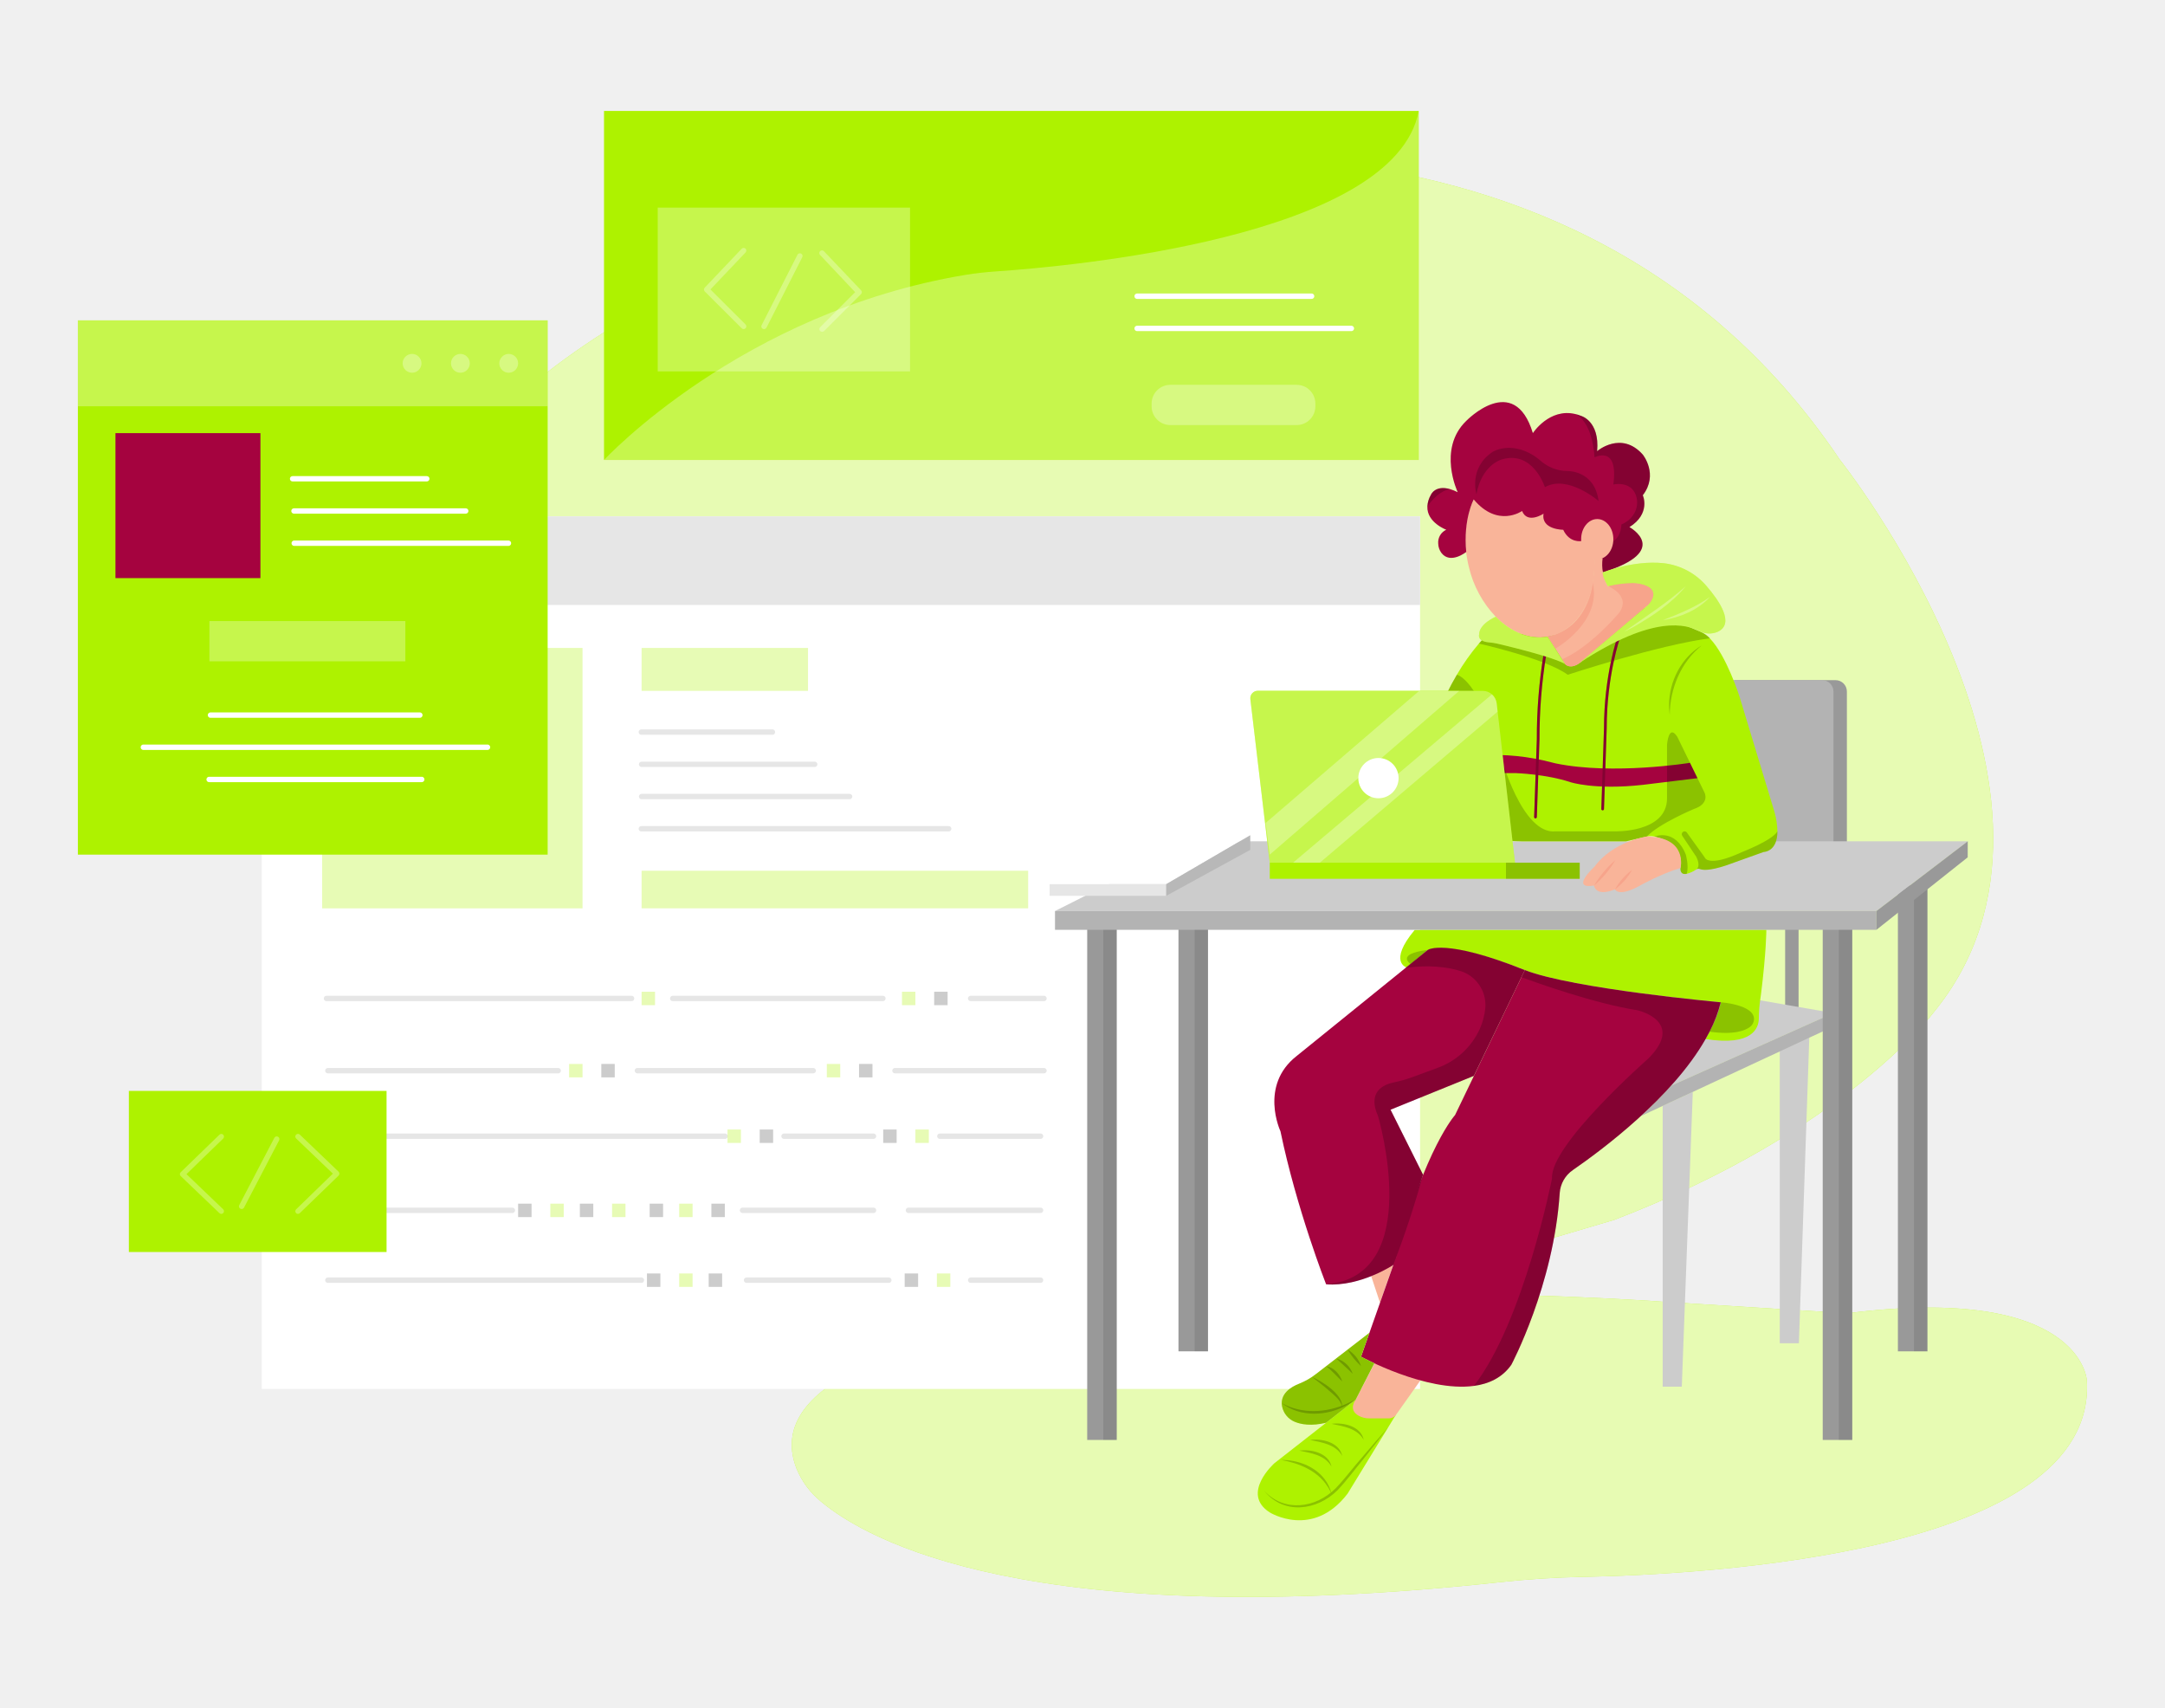
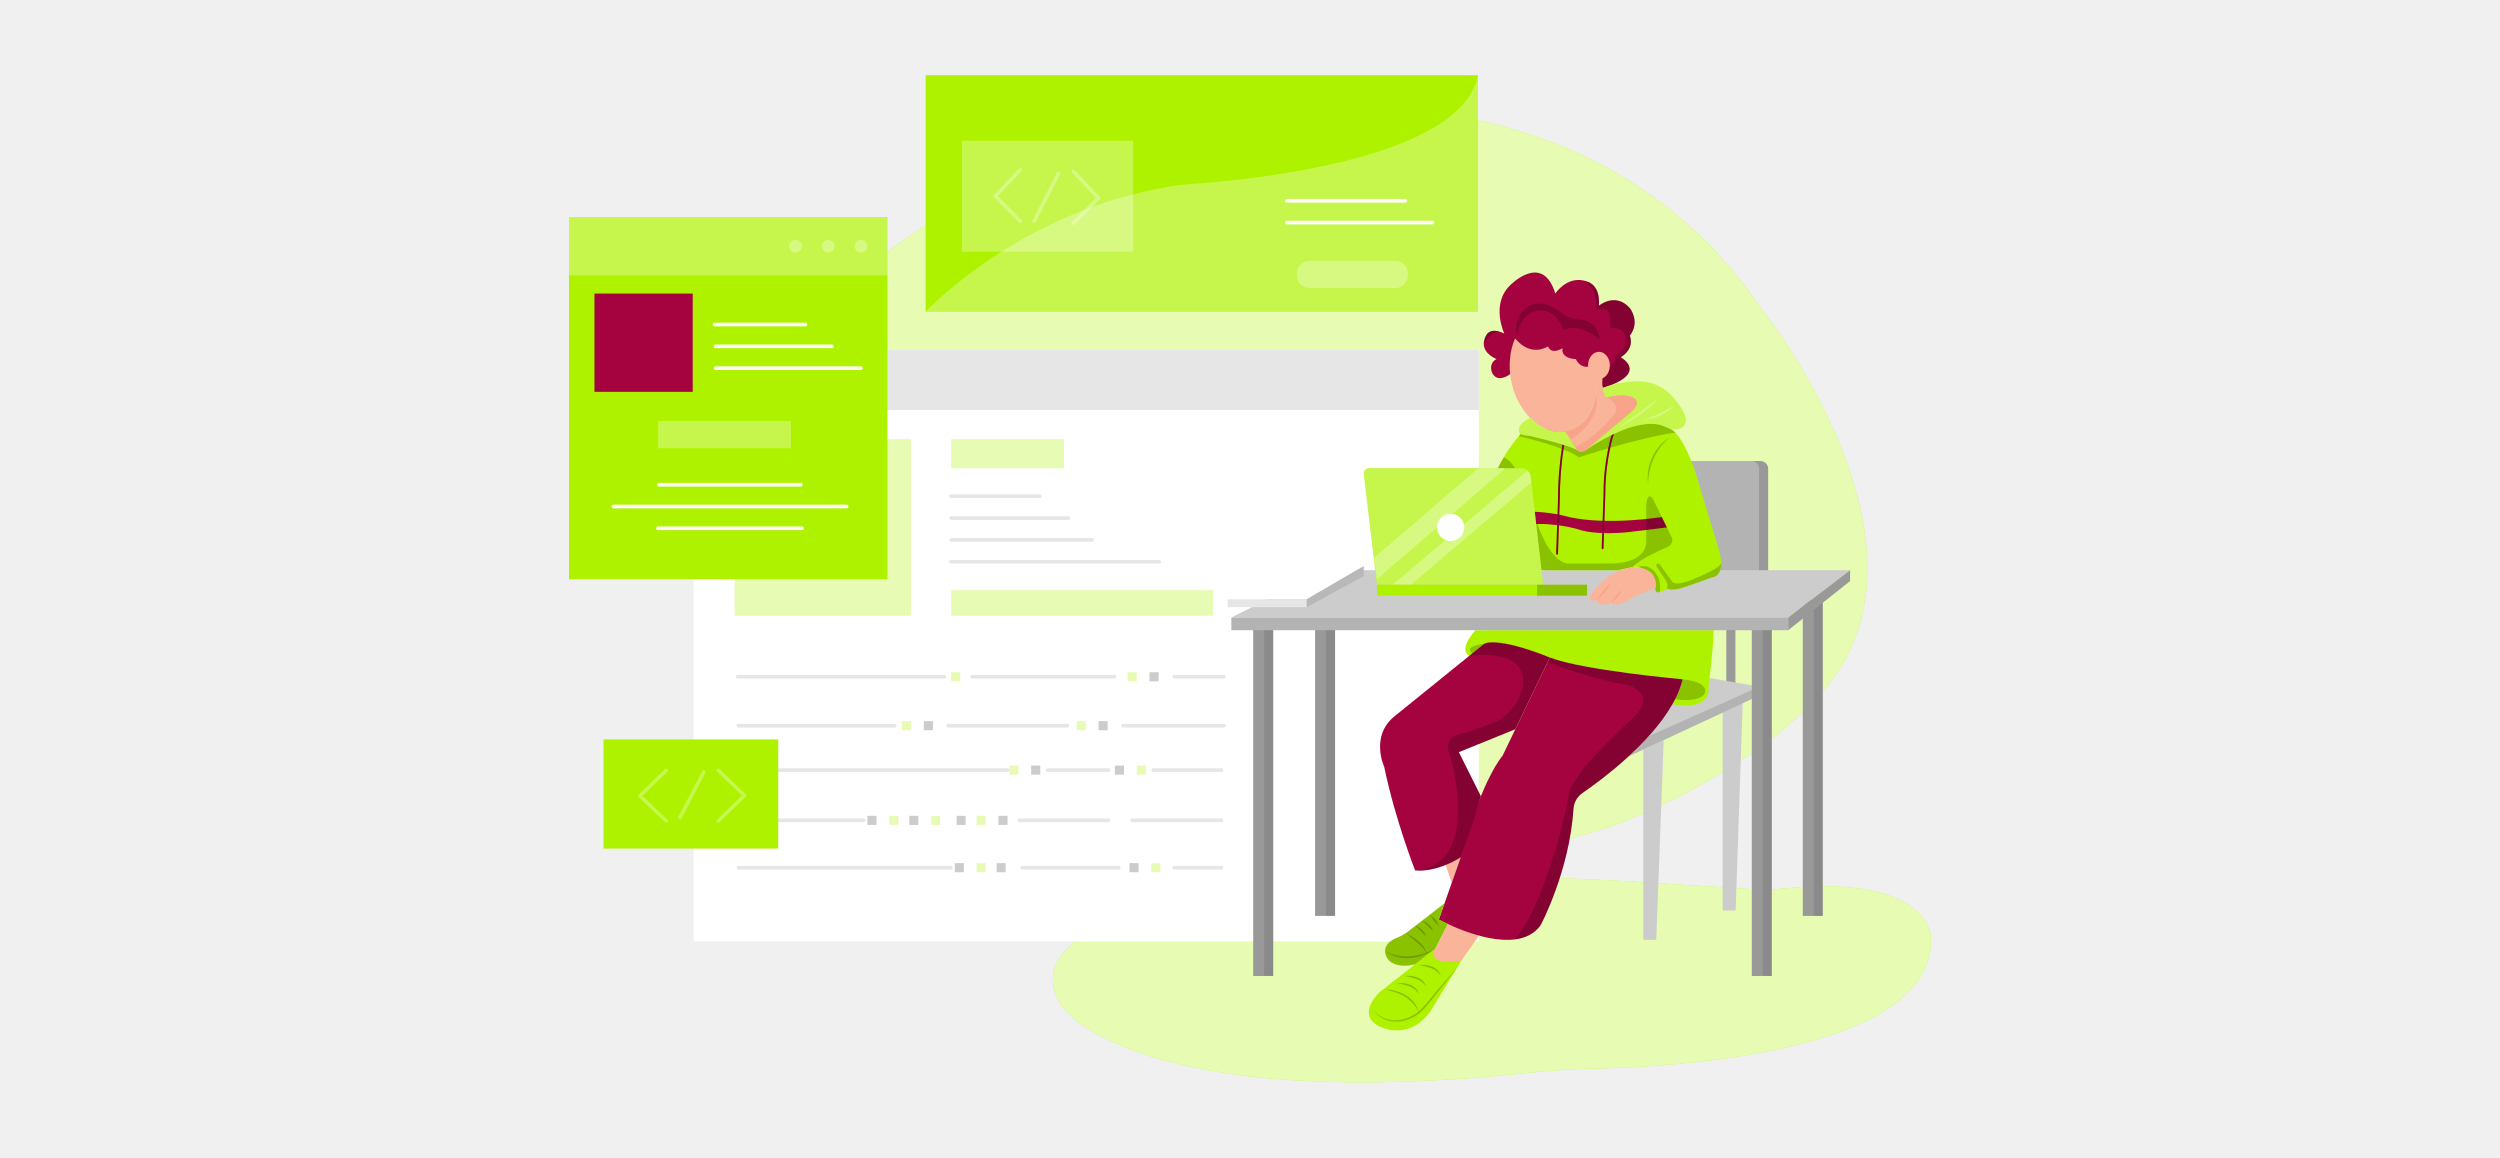
- <svg xmlns="http://www.w3.org/2000/svg" xmlns:html="http://www.w3.org/1999/xhtml" width="865.76" height="682.89" viewBox="0 0 865.76 682.89">
+ <svg xmlns="http://www.w3.org/2000/svg" xmlns:html="http://www.w3.org/1999/xhtml" width="865.76" height="400.89" viewBox="0 0 865.76 682.89">
  <defs>
    <html:style>*, ::after, ::before { box-sizing: border-box; }
img, svg { vertical-align: middle; }
</html:style>
    <html:style>*, body, html { -webkit-font-smoothing: antialiased; }
- img, svg { max-width: 100%; }
+ 
</html:style>
  </defs>
  <path d="M391.82,532.2c-15.44,2.82-87.85,18.09-73.28,55a33.24,33.24,0,0,0,9.74,13.13c18.18,15.25,83.33,52.58,272.06,32.22,10.69-1.15,21.42-1.86,32.17-2.06,49.73-.92,206-9.34,202-78.54,0,0-2.07-38.74-95.7-26.87l-71.21-4.43s-160.55-12.38-268.7,10.11C396.57,531.29,394.2,531.77,391.82,532.2Z" fill="#aef200" data-primary="true" />
  <path d="M391.82,532.2c-15.44,2.82-87.85,18.09-73.28,55a33.24,33.24,0,0,0,9.74,13.13c18.18,15.25,83.33,52.58,272.06,32.22,10.69-1.15,21.42-1.86,32.17-2.06,49.73-.92,206-9.34,202-78.54,0,0-2.07-38.74-95.7-26.87l-71.21-4.43s-160.55-12.38-268.7,10.11C396.57,531.29,394.2,531.77,391.82,532.2Z" fill="#fff" opacity="0.7" />
  <path d="M503.08,522.3C179.26,552.79,133.91,359.63,133.91,359.63c-24.79-67.13-3.45-111,27.66-152.68a303.36,303.36,0,0,1,117.77-94.5c74.9-34.06,126.36-41,126.36-41S622.58,15.68,735.64,183.7c0,0,108,135.55,37.54,221.14,0,0-35.14,47.34-127.63,82.89l-69.3,20.46A387.7,387.7,0,0,1,503.08,522.3Z" fill="#aef200" data-primary="true" />
  <path d="M503.08,522.3C179.26,552.79,133.91,359.63,133.91,359.63c-24.79-67.13-3.45-111,27.66-152.68a303.36,303.36,0,0,1,117.77-94.5c74.9-34.06,126.36-41,126.36-41S622.58,15.68,735.64,183.7c0,0,108,135.55,37.54,221.14,0,0-35.14,47.34-127.63,82.89l-69.3,20.46A387.7,387.7,0,0,1,503.08,522.3Z" fill="#fff" opacity="0.7" />
  <rect x="104.67" y="206.46" width="463.2" height="348.88" fill="#fff" />
  <rect x="108.43" y="206.46" width="459.44" height="35.42" fill="#e6e6e6" />
  <rect x="128.82" y="259.06" width="104.13" height="104.13" fill="#aef200" opacity="0.29" data-primary="true" />
  <rect x="713.86" y="369.62" width="5.37" height="37.57" fill="#999" />
  <polygon points="664.89 442.18 664.89 554.44 672.53 554.44 676.93 436.58 664.89 442.18" fill="#ccc" />
  <polygon points="711.71 420.08 711.71 537.08 719.36 537.08 723.52 414.71 711.71 420.08" fill="#ccc" />
  <polygon points="668.23 434.1 733.18 405.05 703.86 399.96 670.01 385.44 668.23 434.1" fill="#ccc" />
  <path d="M656.14,446.25l77-35.83v-5.37L668.23,434.1S660.68,442.36,656.14,446.25Z" fill="#b3b3b3" />
  <path d="M693.46,271.94H734a4.55,4.55,0,0,1,4.55,4.55v67.37a0,0,0,0,1,0,0H693.46a0,0,0,0,1,0,0V271.94A0,0,0,0,1,693.46,271.94Z" fill="#999" />
  <rect x="241.54" y="44.36" width="325.8" height="139.55" fill="#aef200" data-primary="true" />
  <rect x="263.01" y="83.01" width="100.91" height="65.48" fill="#fff" opacity="0.3" />
  <g opacity="0.3">
    <path d="M297.36,131.59a1.07,1.07,0,0,1-.76-.32l-14.79-14.76a1.08,1.08,0,0,1,0-1.5l14.79-15.56a1.07,1.07,0,0,1,1.56,1.47l-14.07,14.81,14.05,14a1.07,1.07,0,0,1,0,1.52A1.09,1.09,0,0,1,297.36,131.59Z" fill="#fff" />
  </g>
  <g opacity="0.3">
    <path d="M328.73,132.66a1.06,1.06,0,0,1-.76-.31,1.07,1.07,0,0,1,0-1.52l14-14L328,102a1.08,1.08,0,1,1,1.56-1.48l14.78,15.56a1.06,1.06,0,0,1,0,1.5l-14.78,14.77A1.07,1.07,0,0,1,328.73,132.66Z" fill="#fff" />
  </g>
  <g opacity="0.3">
    <path d="M305.56,131.59a1.08,1.08,0,0,1-1-1.56l14.34-28.18a1.08,1.08,0,1,1,1.92,1L306.51,131A1.07,1.07,0,0,1,305.56,131.59Z" fill="#fff" />
  </g>
  <path d="M524.39,119.51H454.62a1.08,1.08,0,0,1,0-2.15h69.77a1.08,1.08,0,1,1,0,2.15Z" fill="#fff" />
  <path d="M540.5,132.39H454.62a1.08,1.08,0,0,1,0-2.15H540.5a1.08,1.08,0,0,1,0,2.15Z" fill="#fff" />
  <rect x="460.52" y="153.86" width="65.48" height="16.1" rx="7.5" fill="#fff" opacity="0.3" />
  <path d="M567.33,44.36V183.91H241.54s54.75-59.1,144.51-74c4.1-.68,8.24-1.12,12.38-1.4C426.41,106.6,557.79,95.18,567.33,44.36Z" fill="#fff" opacity="0.3" />
  <rect x="31.14" y="128.09" width="187.86" height="213.62" fill="#aef200" data-primary="true" />
  <rect x="31.14" y="128.09" width="187.86" height="34.35" fill="#fff" opacity="0.3" />
  <rect x="46.17" y="173.18" width="57.97" height="57.97" fill="#a5033f" data-secondary="true" />
  <circle cx="164.78" cy="145.27" r="3.76" fill="#fff" opacity="0.3" />
  <circle cx="184.11" cy="145.27" r="3.76" fill="#fff" opacity="0.3" />
  <circle cx="203.43" cy="145.27" r="3.76" fill="#fff" opacity="0.3" />
  <path d="M170.69,192.5H117a1.07,1.07,0,1,1,0-2.14h53.67a1.07,1.07,0,0,1,0,2.14Z" fill="#fff" />
  <path d="M186.25,205.38h-68.7a1.07,1.07,0,0,1,0-2.14h68.7a1.07,1.07,0,1,1,0,2.14Z" fill="#fff" />
  <path d="M203.43,218.27H117.55a1.08,1.08,0,0,1,0-2.15h85.88a1.08,1.08,0,0,1,0,2.15Z" fill="#fff" />
  <path d="M168,287H84.28a1.08,1.08,0,1,1,0-2.15H168a1.08,1.08,0,0,1,0,2.15Z" fill="#fff" />
  <path d="M194.84,299.85H57.44a1.08,1.08,0,1,1,0-2.15h137.4a1.08,1.08,0,1,1,0,2.15Z" fill="#fff" />
  <path d="M168.54,312.73H83.74a1.08,1.08,0,1,1,0-2.15h84.8a1.08,1.08,0,1,1,0,2.15Z" fill="#fff" />
  <rect x="83.74" y="248.32" width="78.36" height="16.1" fill="#fff" opacity="0.3" />
  <rect x="256.57" y="259.06" width="66.55" height="17.18" fill="#aef200" opacity="0.29" data-primary="true" />
  <path d="M308.78,293.79H256.57a1.08,1.08,0,1,1,0-2.15h52.21a1.08,1.08,0,1,1,0,2.15Z" fill="#e6e6e6" />
  <path d="M325.8,306.67H256.57a1.07,1.07,0,1,1,0-2.14H325.8a1.07,1.07,0,1,1,0,2.14Z" fill="#e6e6e6" />
  <path d="M339.76,319.55H256.57a1.07,1.07,0,1,1,0-2.14h83.19a1.07,1.07,0,0,1,0,2.14Z" fill="#e6e6e6" />
  <path d="M379.48,332.44H256.57a1.08,1.08,0,1,1,0-2.15H379.48a1.08,1.08,0,0,1,0,2.15Z" fill="#e6e6e6" />
  <rect x="256.57" y="348.15" width="154.58" height="15.03" fill="#aef200" opacity="0.29" data-primary="true" />
  <path d="M252.45,400.29h-122a1.08,1.08,0,0,1,0-2.15h122a1.08,1.08,0,1,1,0,2.15Z" fill="#e6e6e6" />
  <path d="M353.18,400.29H268.91a1.08,1.08,0,0,1,0-2.15h84.27a1.08,1.08,0,0,1,0,2.15Z" fill="#e6e6e6" />
  <path d="M417.59,400.29H388.06a1.08,1.08,0,0,1,0-2.15h29.53a1.08,1.08,0,0,1,0,2.15Z" fill="#e6e6e6" />
  <rect x="256.57" y="396.53" width="5.37" height="5.37" fill="#aef200" opacity="0.29" data-primary="true" />
  <rect x="360.69" y="396.53" width="5.37" height="5.37" fill="#aef200" opacity="0.29" data-primary="true" />
  <rect x="373.57" y="396.53" width="5.37" height="5.37" fill="#ccc" />
  <path d="M223.29,429.16H131a1.08,1.08,0,0,1,0-2.15h92.32a1.08,1.08,0,0,1,0,2.15Z" fill="#e6e6e6" />
  <path d="M289.84,455.37H129.9a1.08,1.08,0,1,1,0-2.15H289.84a1.08,1.08,0,1,1,0,2.15Z" fill="#e6e6e6" />
  <path d="M325.27,429.16H255a1.08,1.08,0,1,1,0-2.15h70.31a1.08,1.08,0,0,1,0,2.15Z" fill="#e6e6e6" />
  <path d="M349.42,455.37h-36a1.08,1.08,0,0,1,0-2.15h36a1.08,1.08,0,0,1,0,2.15Z" fill="#e6e6e6" />
  <rect x="227.58" y="425.4" width="5.37" height="5.37" fill="#aef200" opacity="0.29" data-primary="true" />
  <rect x="240.46" y="425.4" width="5.37" height="5.37" fill="#ccc" />
  <rect x="290.92" y="451.61" width="5.37" height="5.37" fill="#aef200" opacity="0.29" data-primary="true" />
  <rect x="303.8" y="451.61" width="5.37" height="5.37" fill="#ccc" />
  <path d="M355.32,512.93H298.43a1.08,1.08,0,0,1,0-2.15h56.89a1.08,1.08,0,1,1,0,2.15Z" fill="#e6e6e6" />
  <path d="M416,512.93H388.06a1.08,1.08,0,0,1,0-2.15H416a1.08,1.08,0,1,1,0,2.15Z" fill="#e6e6e6" />
  <rect x="361.77" y="509.17" width="5.37" height="5.37" fill="#ccc" />
  <rect x="374.65" y="509.17" width="5.37" height="5.37" fill="#aef200" opacity="0.29" data-primary="true" />
  <path d="M416,455.37H375.72a1.08,1.08,0,0,1,0-2.15H416a1.08,1.08,0,1,1,0,2.15Z" fill="#e6e6e6" />
  <rect x="353.18" y="451.61" width="5.37" height="5.37" fill="#ccc" />
  <rect x="366.06" y="451.61" width="5.37" height="5.37" fill="#aef200" opacity="0.29" data-primary="true" />
  <path d="M205,485H131a1.08,1.08,0,0,1,0-2.15H205a1.08,1.08,0,0,1,0,2.15Z" fill="#e6e6e6" />
  <path d="M349.42,485h-52.6a1.08,1.08,0,0,1,0-2.15h52.6a1.08,1.08,0,0,1,0,2.15Z" fill="#e6e6e6" />
  <path d="M416,485H363.38a1.08,1.08,0,1,1,0-2.15H416a1.08,1.08,0,1,1,0,2.15Z" fill="#e6e6e6" />
  <rect x="207.19" y="481.26" width="5.37" height="5.37" fill="#ccc" />
  <rect x="220.07" y="481.26" width="5.37" height="5.37" fill="#aef200" opacity="0.29" data-primary="true" />
  <rect x="231.88" y="481.26" width="5.37" height="5.37" fill="#ccc" />
  <path d="M256.57,512.93H131a1.08,1.08,0,0,1,0-2.15h125.6a1.08,1.08,0,0,1,0,2.15Z" fill="#e6e6e6" />
  <rect x="258.71" y="509.17" width="5.37" height="5.37" fill="#ccc" />
  <rect x="271.59" y="509.17" width="5.37" height="5.37" fill="#aef200" opacity="0.29" data-primary="true" />
  <rect x="283.4" y="509.17" width="5.37" height="5.37" fill="#ccc" />
  <rect x="244.76" y="481.26" width="5.37" height="5.37" fill="#aef200" opacity="0.29" data-primary="true" />
  <rect x="259.79" y="481.26" width="5.37" height="5.37" fill="#ccc" />
  <rect x="271.59" y="481.26" width="5.37" height="5.37" fill="#aef200" opacity="0.29" data-primary="true" />
  <rect x="284.48" y="481.26" width="5.37" height="5.37" fill="#ccc" />
  <path d="M417.59,429.16H358a1.08,1.08,0,1,1,0-2.15h59.58a1.08,1.08,0,0,1,0,2.15Z" fill="#e6e6e6" />
  <rect x="330.63" y="425.4" width="5.37" height="5.37" fill="#aef200" opacity="0.29" data-primary="true" />
  <rect x="343.52" y="425.4" width="5.37" height="5.37" fill="#ccc" />
  <rect x="51.53" y="436.18" width="103.05" height="64.41" fill="#aef200" data-primary="true" />
  <g opacity="0.3">
    <path d="M88.5,485.36a1.06,1.06,0,0,1-.74-.3l-15.5-14.83a1.06,1.06,0,0,1,0-1.54l15.49-15a1.07,1.07,0,0,1,1.52,0,1.08,1.08,0,0,1,0,1.52l-14.7,14.25,14.69,14.06a1.07,1.07,0,0,1,0,1.52A1.1,1.1,0,0,1,88.5,485.36Z" fill="#fff" />
  </g>
  <g opacity="0.3">
    <path d="M119.16,485.36a1.07,1.07,0,0,1-.74-1.84l14.69-14.26L118.42,455.2a1.07,1.07,0,0,1,1.48-1.55l15.5,14.83a1.07,1.07,0,0,1,.33.77,1.08,1.08,0,0,1-.32.78l-15.5,15A1.08,1.08,0,0,1,119.16,485.36Z" fill="#fff" />
  </g>
  <g opacity="0.3">
    <path d="M96.62,483.41a1.11,1.11,0,0,1-.5-.12,1.07,1.07,0,0,1-.45-1.45l14-26.83a1.08,1.08,0,1,1,1.91,1l-14,26.83A1.06,1.06,0,0,1,96.62,483.41Z" fill="#fff" />
  </g>
  <rect x="434.76" y="367.48" width="11.81" height="208.25" fill="#999" />
  <rect x="441.2" y="367.48" width="5.37" height="208.25" opacity="0.1" />
  <rect x="471.26" y="368.01" width="11.81" height="172.29" fill="#999" />
  <rect x="477.7" y="368.01" width="5.37" height="172.29" opacity="0.1" />
  <rect x="728.89" y="367.48" width="11.81" height="208.25" fill="#999" />
  <rect x="735.33" y="367.48" width="5.37" height="208.25" opacity="0.1" />
  <rect x="758.95" y="354.06" width="11.81" height="186.25" fill="#999" />
  <rect x="765.39" y="354.06" width="5.37" height="186.25" opacity="0.1" />
  <path d="M688.1,271.94h40.53a4.55,4.55,0,0,1,4.55,4.55v67.37a0,0,0,0,1,0,0H688.1a0,0,0,0,1,0,0V271.94A0,0,0,0,1,688.1,271.94Z" fill="#b3b3b3" />
  <polygon points="421.88 364.26 477.27 336.37 786.88 336.37 750.36 364.26 421.88 364.26" fill="#ccc" />
  <path d="M542.11,559.63l-32.5,25.42S496,597.2,507.76,604.71c0,0,17.17,10.74,31.13-7.51l19.37-31.64Z" fill="#aef200" data-primary="true" />
  <path d="M505.61,596.12c8,8.68,20.58,6.87,28.45-1,3.7-3.79,7-8.33,10.52-12.3,3.08-3.62,7.51-8.79,10.65-12.28-2.8,3.74-7.06,9.09-10,12.81-3.41,4.12-6.73,8.65-10.42,12.54-8.21,8.11-21.45,9.88-29.19.26Z" opacity="0.2" />
  <path d="M512.32,583.74c6.45-.09,13.31,2.42,17.35,7.63a15.61,15.61,0,0,1,2.79,5.84c-.26-.47-.51-1-.74-1.43a8.51,8.51,0,0,0-.81-1.37c-4-6.39-11.44-9.4-18.59-10.67Z" opacity="0.2" />
  <path d="M519.56,580c4.83-.65,11.72.93,12.9,6.4-2.62-4.61-8.1-5.41-12.9-6.4Z" opacity="0.2" />
  <path d="M523.86,575.73c4.82-.65,11.72.93,12.89,6.39-2.61-4.6-8.1-5.4-12.89-6.39Z" opacity="0.2" />
  <path d="M532.45,569.29c4.82-.65,11.72.93,12.89,6.39-2.61-4.61-8.1-5.4-12.89-6.39Z" opacity="0.2" />
  <path d="M550.16,544.06l-8,15.57s-3.32,4,1.25,6.48a8.52,8.52,0,0,0,4.06,1h7.9a3.61,3.61,0,0,0,2.94-1.51L568,551.93S554.41,546.7,550.16,544.06Z" fill="#f9b499" />
  <polygon points="548.32 510.23 551.84 520.86 557.18 505.66 548.32 510.23" fill="#f9b499" />
  <path d="M710.77,332.4c0,8.24-5.5,8.24-5.5,8.24l-15,5.37c-6.68,2.23-9.44,1.89-10.5,1.46a1.62,1.62,0,0,0-1.36.1.24.24,0,0,1-.08.06,11.71,11.71,0,0,1-3.82,1.75h0c-2.89.58-2.48-2.31-2.48-2.31a12.77,12.77,0,0,0,.2-1.54,9.91,9.91,0,0,0-5.8-9.37,26.59,26.59,0,0,0-4.77-1.68,6.38,6.38,0,0,0-3.07,0l-8.33,1.91H608.39L570,335.27a98.24,98.24,0,0,1,12.58-65.48,86.2,86.2,0,0,1,8.82-12.47c.72-.84,1.14-1.27,1.14-1.27l2.37-3.43s32,2.14,32.37,1.07,22.15-14,22.15-14l30.76,13a10.63,10.63,0,0,1,3.59,2.59c6.62,6.85,11.81,23.17,11.81,23.17l14,46.16A30.89,30.89,0,0,1,710.77,332.4Z" fill="#aef200" data-primary="true" />
  <path d="M675.8,305s-30.74,5-53.75.22c-.59-.12-1.17-.27-1.75-.43A88.92,88.92,0,0,0,592.56,302l-22.06-.18-1.09,7.3h36.87s12,.39,21.7,3.61c0,0,9.66,3.22,29,1.07l21.82-2.66Z" fill="#a5033f" data-secondary="true" />
  <path d="M683.8,255.21c-20.39,2.6-56.89,14.58-56.89,14.58-8.59-6.44-35.49-12.47-35.49-12.47.72-.84,1.14-1.27,1.14-1.27l2.37-3.43s32,2.14,32.37,1.07,22.15-14,22.15-14l30.76,13A10.63,10.63,0,0,1,683.8,255.21Z" opacity="0.2" />
  <path d="M620.1,254.32a12.38,12.38,0,0,1-1.24.26c-7.26,1.28-14.75-1.87-20.74-8a43,43,0,0,1-10.73-19.86c-4.59-18.58,2.63-36.33,16.12-39.66s28.13,9,32.72,27.59S633.6,251,620.1,254.32Z" fill="#f9b499" />
  <ellipse cx="639.26" cy="215.05" rx="1.61" ry="3.22" fill="none" stroke="red" stroke-miterlimit="10" stroke-width="0.75" />
  <path d="M651.6,210.75s17.18,9.45-10.73,18.14a15.44,15.44,0,0,1-.54-3.65,15.8,15.8,0,0,1,.54-4.54l-8.59-4.36s-4.67.85-7.17-4.52c0,0-8.93,0-7.86-6.44,0,0-6.44,4.3-8.59-1.07,0,0-9.69,6.88-19.33-4.62,0,0-4.28,7.84-3,21,0,0-6.34,5.08-9.93.38a6.63,6.63,0,0,1-1.28-3.77,5.58,5.58,0,0,1,3.22-5.49s-7.77-2.89-7.56-9.28a10.2,10.2,0,0,1,1.41-4.67s1.61-4,7.63-2.31h0a19.17,19.17,0,0,1,3.1,1.24s-8.21-17.26,3.4-28.49c0,0,19.14-19.82,26.66,4.87,0,0,6.55-10.14,17-7.62h0a15.76,15.76,0,0,1,2.25.72s7.51,2,6.44,14.1c0,0,9.66-8.28,18.25,1.38,0,0,6.44,7.89,0,16.28C657,198.05,660.19,205.38,651.6,210.75Z" fill="#a5033f" data-secondary="true" />
  <path d="M590.41,197.6s-3.22-10.46,6.44-16.91c0,0,6.93-4.51,16.49,1.46a23.89,23.89,0,0,1,2.73,2.07,16.44,16.44,0,0,0,10.59,4.11s11-.47,12.6,12c0,0-12.35-10.72-21.47-5.54,0,0-4.83-15.22-17.72-10.93C600.07,183.91,592.56,186.06,590.41,197.6Z" opacity="0.2" />
  <path d="M579.79,195.56c-5.23.93-9,7-9,7a10.2,10.2,0,0,1,1.41-4.67S573.77,193.84,579.79,195.56Z" opacity="0.2" />
  <path d="M651.6,210.75s17.18,9.45-10.73,18.14a7.4,7.4,0,0,1-.54-3.65,7.26,7.26,0,0,1,.54-2.07l4.29-6.83h0c3.22-1.93,3.22-6.66,3.22-6.66a10.45,10.45,0,0,0,4.63-3.63,8.74,8.74,0,0,0,1.09-8.24c-2.23-5.68-8.94-4.09-8.94-4.09,2.15-16-7.52-10.85-7.52-10.85-1-14.52-7.22-17.15-7.61-17.3a15.76,15.76,0,0,1,2.25.72s7.51,2,6.44,14.1c0,0,9.66-8.28,18.25,1.38,0,0,6.44,7.89,0,16.28C657,198.05,660.19,205.38,651.6,210.75Z" opacity="0.2" />
  <path d="M659.11,241.88l-26.83,22.77c-4.3,3.45-6.44.85-6.44.85l-1.19-1.87-5.79-9c20.4-4.65,18.67-31.41,18.67-31.41h3.34a17.63,17.63,0,0,0,2.14,11.2c3.91-1.57,9-1.42,11.4-1.23a14.8,14.8,0,0,1,2.89.49C665.93,236,659.11,241.88,659.11,241.88Z" fill="#f9b499" />
  <path d="M659.11,241.88l-26.83,22.77c-4.3,3.45-6.44.85-6.44.85l-1.19-1.87c11.69-5.09,23-18.83,23-18.83,4.06-6-2.64-9.53-4.26-10.28a.16.16,0,0,1,0-.29c3.86-1.42,8.68-1.27,11-1.09a14.8,14.8,0,0,1,2.89.49C665.93,236,659.11,241.88,659.11,241.88Z" fill="#f7a48b" />
  <path d="M618.86,254.58l3.07,4.81s18.66-10.53,15-26.36C637,233,635.5,251.18,618.86,254.58Z" fill="#f7a48b" />
  <path d="M599,253.69a55.57,55.57,0,0,1,18.79,6.51" fill="none" stroke="red" stroke-miterlimit="10" stroke-width="0.75" />
  <path d="M710.77,332.4c0,8.24-5.5,8.24-5.5,8.24l-15,5.37c-6.68,2.23-9.44,1.89-10.5,1.46a1.62,1.62,0,0,0-1.36.1c.36-.24,1.68-1.46-.08-5l-5.63-8.42a1.13,1.13,0,0,1,.39-1.6,1.07,1.07,0,0,1,.55-.14,1.12,1.12,0,0,1,.91.46l7.14,9.93s1.07,4.29,15-2.15C696.69,340.64,708.75,336,710.77,332.4Z" opacity="0.2" />
  <path d="M674.48,349.38h0c-2.89.58-2.48-2.31-2.48-2.31a12.77,12.77,0,0,0,.2-1.54,9.91,9.91,0,0,0-5.8-9.37,26.59,26.59,0,0,0-4.77-1.68s8.22-3.51,12.51,7.22C674.14,341.71,675.46,346.35,674.48,349.38Z" opacity="0.2" />
  <path d="M677.36,323.46s-14,5.89-18.8,11l-8.33,1.91H608.39L570,335.27a98.24,98.24,0,0,1,12.58-65.48c.3,0,8.89,2.15,17.47,32.21,0,0,8.53,31.81,22,30.4h23.5s21.08.73,21.08-13.23V297.7s.65-8.42,4.09-3.13L681.66,317S683.8,321.32,677.36,323.46Z" opacity="0.2" />
  <path d="M680.58,258c-8.42,6.71-12.77,17.28-12.88,27.91-.1-1.33-.27-2.68-.25-4,0-9.45,4.89-19.05,13.13-23.89Z" opacity="0.2" />
  <path d="M640.87,324h0a.54.54,0,0,1-.52-.55l1.07-32.21c0-21.29,5.35-36.51,5.4-36.66a.54.54,0,0,1,.69-.32.53.53,0,0,1,.32.68c0,.15-5.33,15.2-5.33,36.32l-1.08,32.22A.54.54,0,0,1,640.87,324Z" fill="#a5033f" data-secondary="true" />
  <path d="M614,327.22h0a.54.54,0,0,1-.52-.55l1.08-31.13a208.17,208.17,0,0,1,2.69-33.9.53.53,0,0,1,.62-.43.54.54,0,0,1,.43.63,208.45,208.45,0,0,0-2.67,33.71l-1.07,31.15A.55.55,0,0,1,614,327.22Z" fill="#a5033f" data-secondary="true" />
  <g opacity="0.2">
    <path d="M640.87,324h0a.54.54,0,0,1-.52-.55l1.07-32.21c0-21.29,5.35-36.51,5.4-36.66a.54.54,0,0,1,.69-.32.53.53,0,0,1,.32.68c0,.15-5.33,15.2-5.33,36.32l-1.08,32.22A.54.54,0,0,1,640.87,324Z" />
    <path d="M614,327.22h0a.54.54,0,0,1-.52-.55l1.08-31.13a208.17,208.17,0,0,1,2.69-33.9.53.53,0,0,1,.62-.43.54.54,0,0,1,.43.63,208.45,208.45,0,0,0-2.67,33.71l-1.07,31.15A.55.55,0,0,1,614,327.22Z" />
  </g>
  <path d="M706.34,371.77c0,.17,0,8.76-2.14,25.76l-.34,2.43a58.67,58.67,0,0,0-.52,7.27c-.06,3.84-2.56,11.15-21.3,8.21.49-.83.94-1.65,1.36-2.49l.35-.68c1.57-3,3.69-7.58,4.35-11.52,0,0-59-5.36-78.37-12.88,0,0-28.3-11.81-38.84-8.05l-8.39,7s-7.51-2.15,3.22-15Z" fill="#aef200" data-primary="true" />
  <path d="M688.1,400.75s13.8.92,13.29,7a4,4,0,0,1-1.61,2.85c-1.84,1.41-6.25,3.29-16.15,1.89A63,63,0,0,0,688.1,400.75Z" opacity="0.2" />
  <path d="M564.14,385.44s-6.33-4,6.75-5.62Z" opacity="0.2" />
  <path d="M688.1,400.75a53.84,53.84,0,0,1-4.35,11.52l-.35.68c-.23.43-.44.81-.63,1.15s-.47.89-.73,1.34c-13.3,23.42-41.56,44.44-53.06,52.37a12.19,12.19,0,0,0-5.27,9.22c-2.38,36.84-19.34,68.64-19.34,68.64-3.61,5.17-9,7.66-15,8.46-19.1,2.58-45.12-11.68-45.12-11.68l14-39.72c11.81-44,23.61-56.89,23.61-56.89l26.54-55.12,1.37-2.85C629.06,395.39,688.1,400.75,688.1,400.75Z" fill="#a5033f" data-secondary="true" />
  <path d="M688.1,400.75a53.84,53.84,0,0,1-4.35,11.52l-.35.68c-.23.43-.44.81-.63,1.15s-.47.89-.73,1.34c-13.3,23.42-41.56,44.44-53.06,52.37a12.19,12.19,0,0,0-5.27,9.22c-2.38,36.84-19.34,68.64-19.34,68.64-3.61,5.17-9,7.66-15,8.46,20-25.72,31.27-83,31.27-83-.89-13.33,38.47-47.86,38.47-47.86,15-15-4.29-19.33-4.29-19.33-17.27-2.72-39.92-10.84-46.46-13.25l1.37-2.85C629.06,395.39,688.1,400.75,688.1,400.75Z" opacity="0.2" />
  <path d="M589.37,430.17l-33.31,13.52,13,26s-5.54,16.19-11.4,35.76c0,0-13.42,9.12-27.37,8.05,0,0-11.81-30.06-18.25-61.19,0,0-8.59-18.25,6.44-30.06L562,387.05l8.93-7.23s6.64-4.83,38.84,8.05Z" fill="#a5033f" data-secondary="true" />
  <path d="M547.62,532.88,526.35,549.3a27.56,27.56,0,0,1-6.81,3.93c-3.21,1.25-7.85,4-6.84,9.17a8.45,8.45,0,0,0,5.07,6.09c2.55,1.06,6.59,1.78,12.53.37l11.81-9.23,7.47-14.54-5.33-2.64Z" fill="#aef200" data-primary="true" />
  <path d="M547.62,532.88,526.35,549.3a27.56,27.56,0,0,1-6.81,3.93c-3.21,1.25-7.85,4-6.84,9.17a8.45,8.45,0,0,0,5.07,6.09c2.55,1.06,6.59,1.78,12.53.37l11.81-9.23,7.47-14.54-5.33-2.64Z" opacity="0.2" />
  <path d="M589.37,430.17l-33.31,13.52,13,26a370.36,370.36,0,0,1-11.89,36s-12.93,8.88-26.88,7.81c39.72-3.22,20.78-67.22,20.78-67.22-4.38-9.78,2.19-12.65,6.18-13.48a53.87,53.87,0,0,0,7.5-2.12l10.06-3.7a29.52,29.52,0,0,0,16.91-15.53,27.2,27.2,0,0,0,2.23-8.31,14.25,14.25,0,0,0-10.3-15c-8.42-2.48-16.86-1.84-21.7-1.1l8.93-7.23s6.64-4.83,38.84,8.05Z" opacity="0.2" />
  <path d="M512.56,561c8,4.49,17.84,3.92,26,.25,1.19-.51,2.33-1.14,3.54-1.66-1.08.73-2.18,1.45-3.3,2.13-8,4.53-18.78,5.1-26.25-.72Z" opacity="0.2" />
  <path d="M524.65,550.52c4.14,1.84,12.18,6.84,12.1,11.9-.72-2.81-3.3-4.59-5.35-6.46s-4.5-3.57-6.75-5.44Z" opacity="0.2" />
  <path d="M530.3,546.25c3.1.44,5.52,3.24,6.45,6.1-2.23-2.05-4-4.27-6.45-6.1Z" opacity="0.2" />
  <path d="M534.32,543.14a9.55,9.55,0,0,1,6.62,6.16c-2.17-2.19-4.35-4-6.62-6.16Z" opacity="0.2" />
  <path d="M538.89,539.61a11.81,11.81,0,0,1,5.36,6.61,29.31,29.31,0,0,1-5.36-6.61Z" opacity="0.2" />
  <rect x="421.88" y="364.26" width="328.48" height="7.51" fill="#b3b3b3" />
  <polygon points="750.36 364.26 750.36 371.77 786.86 342.79 786.88 336.37 750.36 364.26" fill="#999" />
  <path d="M507.76,344.93h98.07l-7.33-63.74a5.61,5.61,0,0,0-5.57-5h-90a3,3,0,0,0-2.93,3.31Z" fill="#aef200" data-primary="true" />
  <path d="M605.83,344.93H507.76L500,279.54a3,3,0,0,1,2.95-3.31h90a5.61,5.61,0,0,1,5.56,5Z" fill="#fff" opacity="0.3" />
  <polygon points="583.53 276.23 507.76 341.71 506.12 329.04 567.52 276.23 583.53 276.23" fill="#fff" opacity="0.3" />
  <path d="M517.07,344.93l79.55-67.31a6,6,0,0,1,1.88,3.57l.38,3.34-71.09,60.4Z" fill="#fff" opacity="0.3" />
  <rect x="507.76" y="344.93" width="94.46" height="6.44" fill="#aef200" data-primary="true" />
  <rect x="602.22" y="344.93" width="29.49" height="6.44" fill="#aef200" data-primary="true" />
  <rect x="602.22" y="344.93" width="29.49" height="6.44" opacity="0.2" />
  <polygon points="419.73 353.52 466.38 353.52 499.97 333.94 459.85 333.94 419.73 353.52" fill="#fff" />
  <rect x="419.73" y="353.52" width="46.65" height="4.65" fill="#e6e6e6" />
  <polygon points="499.97 333.94 499.97 339.8 466.38 358.17 466.38 353.52 499.97 333.94" fill="#ccc" />
  <polygon points="499.97 333.94 499.97 339.8 466.38 358.17 466.38 353.52 499.97 333.94" opacity="0.1" />
  <path d="M658.56,334.46s-13.47,1.87-20.95,12.08c0,0-10.05,9.15-.18,7.53,0,0,.47,4.68,8.39,1.53,0,0,1.37,3.31,10-1.53,0,0,8.64-4.84,16.16-7C672,347.08,675.17,334.71,658.56,334.46Z" fill="#f9b499" />
  <path d="M646,343.86a40.12,40.12,0,0,1-8.55,10.21A40.49,40.49,0,0,1,646,343.86Z" fill="#f7a48b" />
  <path d="M645.82,355.6a24.61,24.61,0,0,1,6.85-7.82,24.71,24.71,0,0,1-6.85,7.82Z" fill="#f7a48b" />
  <ellipse cx="638.72" cy="215.58" rx="6.44" ry="8.05" fill="#f9b499" />
  <path d="M640.87,228.89s12.2-4.93,24.24-3.72a26.56,26.56,0,0,1,17.33,9.17c4.85,5.6,11.54,15.1,4.38,18.3a8.59,8.59,0,0,1-7.29-.33c-5-2.49-17.91-6.91-47.79,12.65l27.37-23.08s6.49-6.48-3.5-8.53a13.52,13.52,0,0,0-2.62-.25,46.27,46.27,0,0,0-10,1.27S640.87,230.93,640.87,228.89Z" fill="#aef200" data-primary="true" />
  <path d="M640.87,228.89s12.2-4.93,24.24-3.72a26.56,26.56,0,0,1,17.33,9.17c4.85,5.6,11.54,15.1,4.38,18.3a8.59,8.59,0,0,1-7.29-.33c-5-2.49-17.91-6.91-47.79,12.65l27.37-23.08s6.49-6.48-3.5-8.53a13.52,13.52,0,0,0-2.62-.25,46.27,46.27,0,0,0-10,1.27S640.87,230.93,640.87,228.89Z" fill="#fff" opacity="0.3" />
  <path d="M674.14,234.37c-5.73,6.95-13.48,12.06-21.25,16.49-1.15.58-2.28,1.2-3.44,1.76,8.36-5.92,17-11.41,24.69-18.25Z" fill="#fff" opacity="0.3" />
  <path d="M683.8,238.66C679,244,671.85,246.84,664.89,248c6.47-2.57,13.26-5.24,18.91-9.35Z" fill="#fff" opacity="0.3" />
  <path d="M625.84,265.5c-4.44-2.67-21.36-6.8-27.08-8.15a23.81,23.81,0,0,0-3.37-.5c-4.81-.45-3.9-3.16-3.9-3.16,0-4.29,6.63-7.09,6.63-7.09,6,6.11,13.48,9.26,20.74,8Z" fill="#aef200" data-primary="true" />
  <path d="M625.84,265.5c-4.44-2.67-21.36-6.8-27.08-8.15a23.81,23.81,0,0,0-3.37-.5c-4.81-.45-3.9-3.16-3.9-3.16,0-4.29,6.63-7.09,6.63-7.09,6,6.11,13.48,9.26,20.74,8Z" fill="#fff" opacity="0.3" />
  <circle cx="551.23" cy="311.12" r="8.05" fill="#fff" />
</svg>
